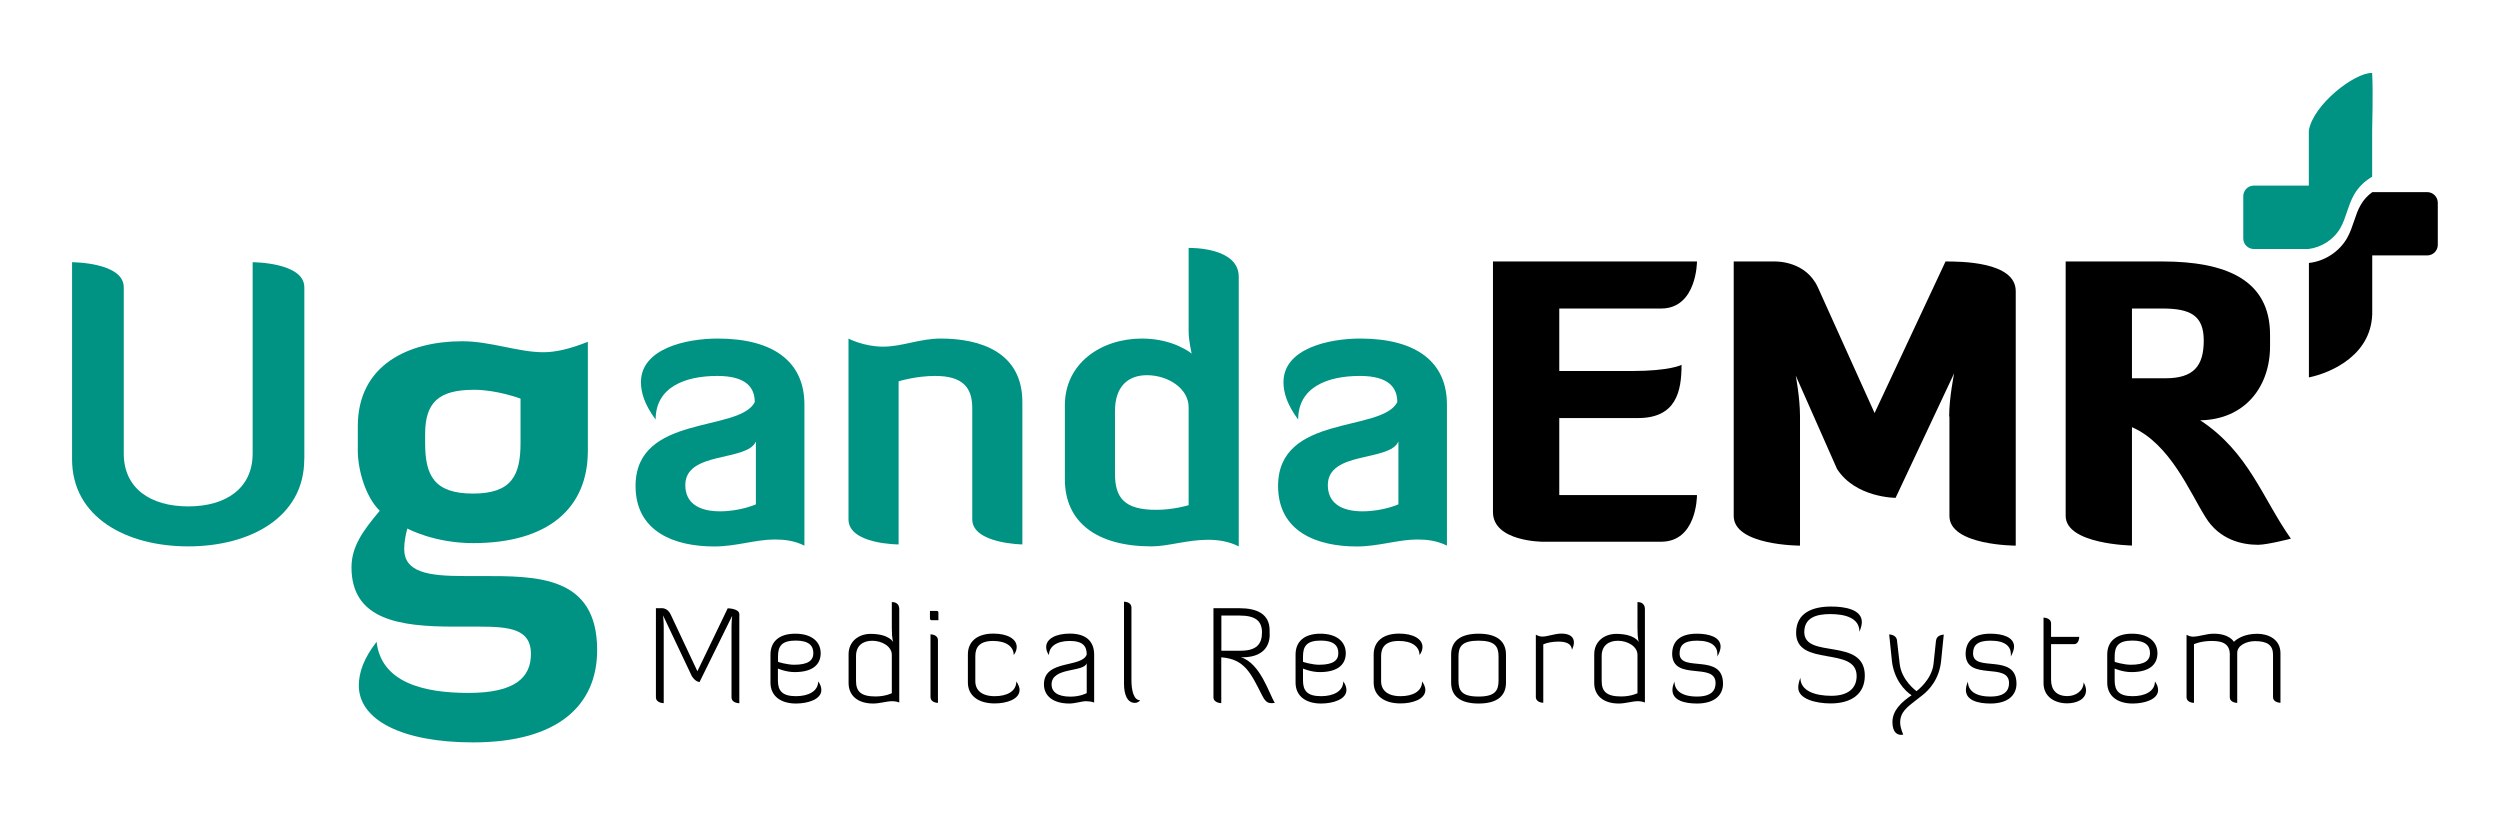
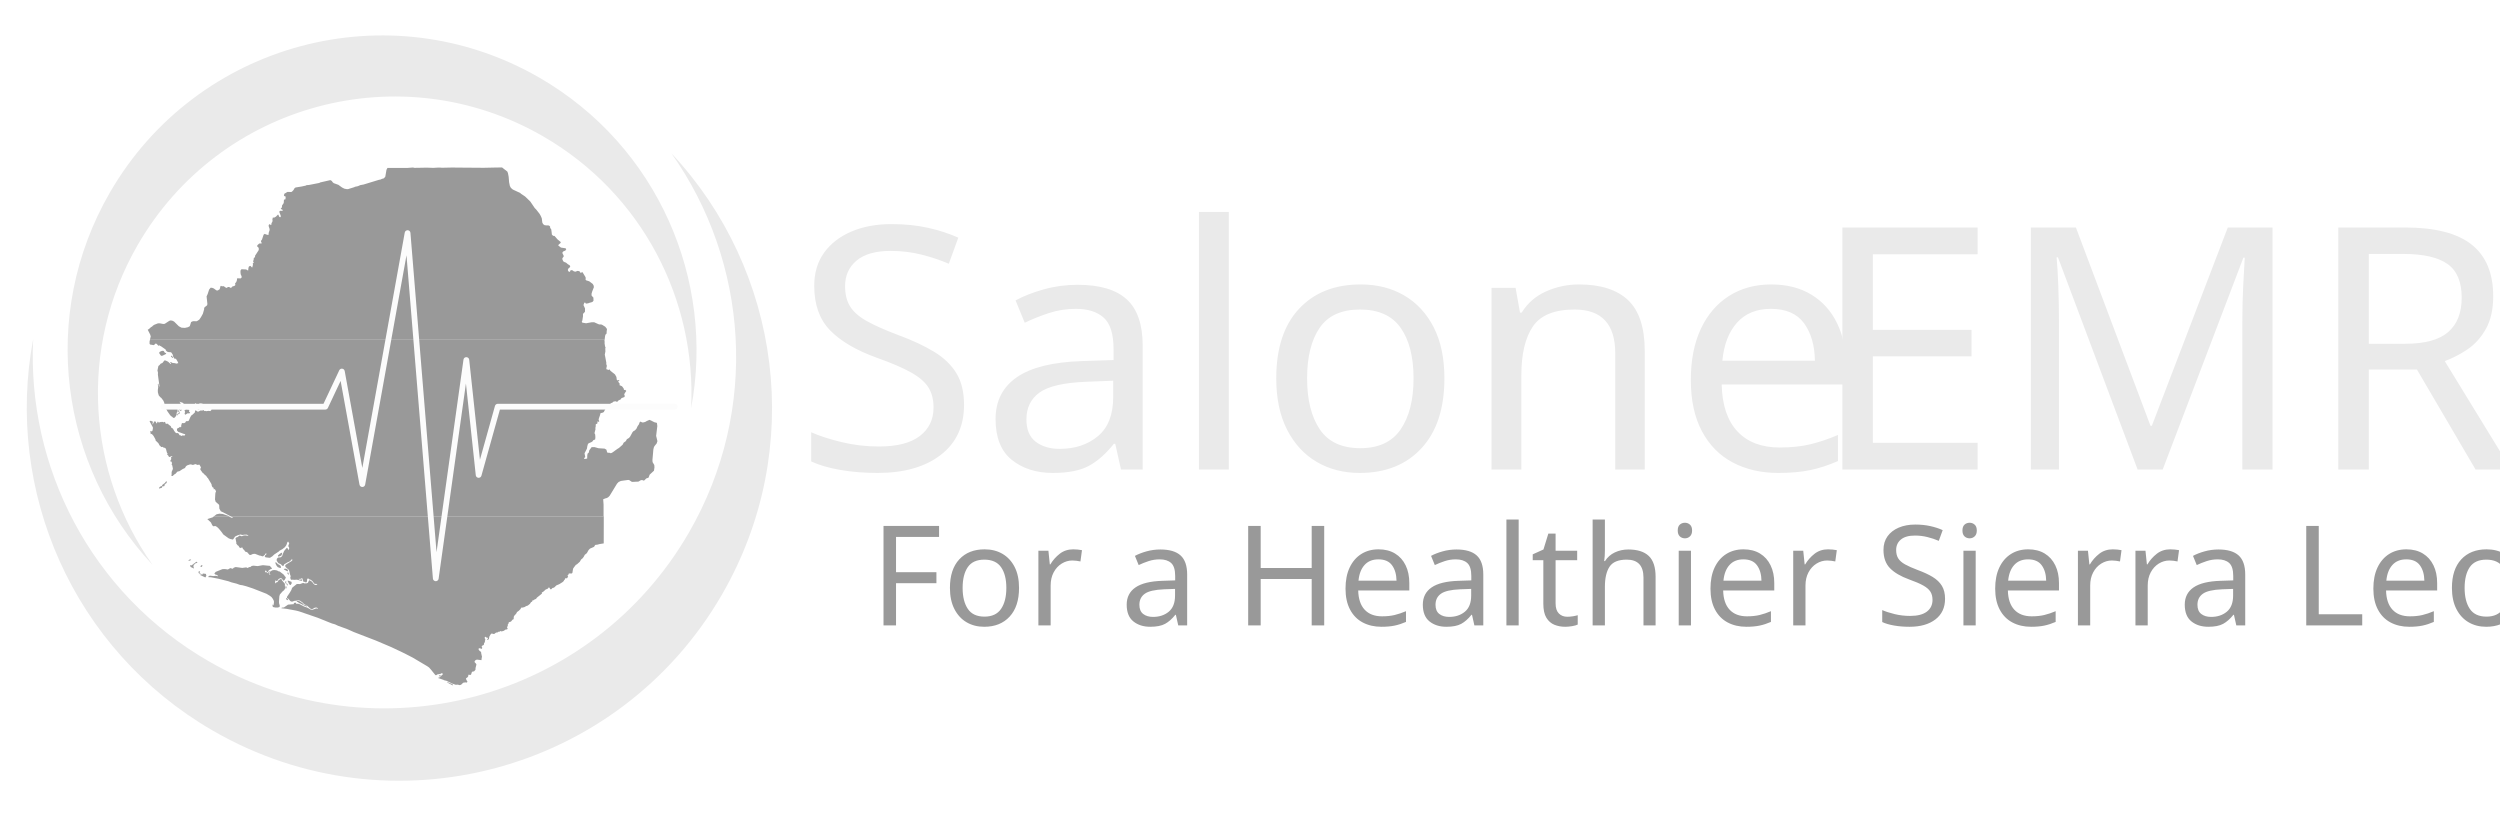
- <svg xmlns="http://www.w3.org/2000/svg" version="1.1" x="0px" y="0px" viewBox="0 0 268.86 88.09" style="enable-background:new 0 0 268.86 88.09;" xml:space="preserve">
+ <svg xmlns="http://www.w3.org/2000/svg" version="1.1" x="0px" y="0px" viewBox="0 0 1551.09 505.07" style="enable-background:new 0 0 1551.09 505.07;" xml:space="preserve">
  <style type="text/css">
- 	
- 		.st0{fill:none;stroke:url(#XMLID_00000055693866572366010600000013150828380789182339_);stroke-width:15;stroke-linecap:round;stroke-linejoin:round;stroke-miterlimit:10;}
- 	.st1{fill:#009384;}
+ 	.st0{fill-rule:evenodd;clip-rule:evenodd;fill:#EAEAEA;}
+ 	.st1{fill:#EAEAEA;}
+ 	.st2{font-family:'Standerd-Bold';}
+ 	.st3{font-size:210.32px;}
+ 	.st4{font-family:'Standerd-Regular';}
+ 	.st5{fill:#999999;}
+ 	.st6{font-family:'Standerd-Light';}
+ 	.st7{font-size:86.422px;}
+ 	.st8{fill:#FCFCFC;}
</style>
  <g id="BACKGROUND">
</g>
  <g id="OBJECTS">
-     <g id="XMLID_00000046335382480623519050000016470436800281233033_">
-       <g id="XMLID_00000155853486475131295070000012528792905437802413_">
-         <linearGradient id="XMLID_00000088833553208497765180000016452166722923492756_" gradientUnits="userSpaceOnUse" x1="224.72" y1="-16552.631" x2="224.72" y2="-16552.631" gradientTransform="matrix(1 0 0 -1 0 -16339.316)">
-           <stop offset="0" style="stop-color:#88F1B2" />
-           <stop offset="1" style="stop-color:#3D54C2" />
-         </linearGradient>
-         <path id="XMLID_00000098914256068609155560000002707403130710727840_" style="fill:none;stroke:url(#XMLID_00000088833553208497765180000016452166722923492756_);stroke-width:15;stroke-linecap:round;stroke-linejoin:round;stroke-miterlimit:10;" d="     M224.72,213.31" />
+     <path class="st0" d="M20.58,210.38C2.9,304.17,44.87,402.97,132.21,453.4c110.58,63.84,251.96,25.95,315.79-84.62   c52.16-90.35,36.41-201.25-31.41-273.63c47.67,67.39,54.85,159.04,10.87,235.22c-60.25,104.36-193.68,140.11-298.03,79.86   C56.13,367.91,16.68,289.48,20.58,210.38L20.58,210.38z" />
+     <path class="st0" d="M428.8,253.21c14.92-79.14-20.5-162.51-94.2-205.06c-93.31-53.87-212.61-21.9-266.48,71.4   C24.1,195.79,37.4,289.37,94.63,350.44c-40.22-56.86-46.29-134.2-9.18-198.48C136.29,63.9,248.88,33.73,336.94,84.57   C398.79,120.29,432.09,186.47,428.8,253.21L428.8,253.21z" />
+     <g>
+       <g>
+         <text transform="matrix(1 0 0 1 492.5496 291.3215)">
+           <tspan x="0" y="0" class="st1 st2 st3">Salone</tspan>
+           <tspan x="630.11" y="0" class="st1 st4 st3">EMR</tspan>
+         </text>
+       </g>
+       <g>
+         <text transform="matrix(1 0 0 1 539.7708 388.0148)" class="st5 st6 st7">For a Healthier Sierra Leone</text>
      </g>
    </g>
-     <g>
-       <path class="st1" d="M32.72,49.39c0,6.26-5.85,9.37-12.48,9.37S7.75,55.65,7.75,49.39V28.2c0,0,5.56,0,5.56,2.7v17.88    c0,3.73,2.86,5.68,6.93,5.68s6.93-1.95,6.93-5.68V28.2c0,0,5.56,0,5.56,2.7V49.39z" />
-       <path class="st1" d="M81.17,43.25c0-1.49-0.83-2.82-4.02-2.82c-3.48,0-6.64,1.2-6.64,4.69c-1.2-1.62-1.58-2.9-1.58-4.02    c0-3.61,4.85-4.69,8.25-4.69c6.1,0,9.33,2.57,9.33,7.09v15.18c-1.08-0.54-2.16-0.66-3.19-0.66c-2.07,0-4.15,0.75-6.51,0.75    c-4.27,0-8.46-1.58-8.46-6.51C68.35,44.5,79.47,46.53,81.17,43.25z M81.29,47.48c-0.95,2.2-7.59,1-7.59,4.69    c0,1.87,1.37,2.82,3.73,2.82c2.2,0,3.86-0.75,3.86-0.75V47.48z" />
-       <path class="st1" d="M104.56,43.87c0-2.2-1.04-3.44-3.98-3.44c-2.12,0-3.94,0.58-3.94,0.58v17.54c0,0-5.39,0-5.39-2.7V36.41    c0,0,1.62,0.87,3.73,0.87c2.03,0,3.94-0.87,6.18-0.87c4.27,0,8.79,1.45,8.79,6.84v15.3c0,0-5.39-0.08-5.39-2.7V43.87z" />
-       <path class="st1" d="M127.83,26.66c0.37,0,5.39-0.04,5.39,3.11v28.99c-1.08-0.54-2.2-0.71-3.32-0.71c-2.2,0-4.31,0.71-6.05,0.71    c-5.93,0-9.33-2.61-9.33-7.22v-7.96c0-4.48,3.86-7.17,8.29-7.17c3.44,0,5.35,1.62,5.35,1.62s-0.33-1.37-0.33-2.41V26.66z     M127.83,43.79c0-2.03-2.24-3.44-4.48-3.44c-1.99,0-3.44,1.16-3.44,3.86v6.72c0,2.61,1,3.9,4.44,3.9c1.87,0,3.48-0.5,3.48-0.5    V43.79z" />
-       <path class="st1" d="M150.27,43.25c0-1.49-0.83-2.82-4.02-2.82c-3.48,0-6.64,1.2-6.64,4.69c-1.2-1.62-1.58-2.9-1.58-4.02    c0-3.61,4.85-4.69,8.25-4.69c6.1,0,9.33,2.57,9.33,7.09v15.18c-1.08-0.54-2.16-0.66-3.19-0.66c-2.07,0-4.15,0.75-6.51,0.75    c-4.27,0-8.46-1.58-8.46-6.51C137.45,44.5,148.57,46.53,150.27,43.25z M150.39,47.48c-0.95,2.2-7.59,1-7.59,4.69    c0,1.87,1.37,2.82,3.73,2.82c2.2,0,3.86-0.75,3.86-0.75V47.48z" />
-       <path d="M167.69,44.95v8.29h14.81c0,0.29-0.08,5.02-3.86,5.02h-12.73c0,0-5.35,0-5.35-3.19V28.12h21.94c0,0,0,5.06-3.86,5.06    h-10.95v6.72h7.8c4.11,0,5.35-0.66,5.35-0.66c0,2.86-0.58,5.72-4.69,5.72H167.69z" />
-       <path d="M209.62,44.79c0-2.03,0.54-4.65,0.54-4.65l-6.3,13.4c0,0-4.31,0-6.3-3.11l-4.44-10.04c0,0,0.46,2.36,0.46,4.4v13.89    c0,0-7.13,0-7.13-3.19V28.12h4.4c0.25,0,3.36-0.04,4.65,2.78l6.1,13.52l7.63-16.3c1.58,0,7.55,0,7.55,3.19v27.37    c0,0-7.13,0-7.13-3.19V44.79z" />
-       <path d="M236.62,45.2c5.23,3.44,6.68,8.38,9.75,12.73c0,0-2.53,0.66-3.53,0.66c-1.74,0-4.15-0.54-5.64-2.95    c-1.7-2.7-3.82-7.92-7.92-9.7v12.73c0,0-7.13-0.12-7.13-3.19V28.12h10.41c6.72,0,11.57,1.91,11.57,7.88v1.24    C244.13,41.59,241.43,45.12,236.62,45.2z M229.28,33.17v7.51h3.61c3.03,0,4.11-1.33,4.11-4.06c0-2.7-1.45-3.44-4.44-3.44H229.28z" />
-     </g>
-     <g>
-       <path d="M78.67,67.45c0-0.59,0.07-1.22,0.07-1.22l-3.51,7.12c0,0-0.43,0-0.83-0.64l-3.09-6.52c0,0,0.07,0.67,0.07,1.26v8.17    c0,0-0.84,0-0.84-0.64v-9.57h0.71c0,0,0.57,0,0.88,0.68L75,72.19l3.26-6.77c0,0,1.25,0.01,1.25,0.64v9.57c0,0-0.84,0-0.84-0.64    V67.45z" />
-       <path d="M88.33,74.21c0,1-1.44,1.45-2.73,1.45c-1.67,0-2.74-0.83-2.74-2.25v-3.01c0-1.41,0.94-2.25,2.67-2.25    c1.73,0,2.73,0.84,2.73,2.1c0,1.15-0.78,2.03-2.8,2.03c-0.94,0-1.8-0.38-1.8-0.38v1.29c0,1.09,0.46,1.68,1.94,1.68    c1.32,0,2.39-0.52,2.39-1.59C88.25,73.63,88.33,73.93,88.33,74.21z M83.67,71.16c-0.06,0.03,1,0.33,1.73,0.33    c1.54,0,2.07-0.48,2.07-1.25c0-0.8-0.48-1.35-1.9-1.35c-1.54,0-1.9,0.64-1.9,1.71V71.16z" />
-       <path d="M95.91,64.75c0.13,0,0.8-0.01,0.8,0.77v10.03c-0.26-0.1-0.52-0.14-0.77-0.14c-0.59,0-1.32,0.25-2.04,0.25    c-1.67,0-2.64-0.87-2.64-2.2v-3.1c0-1.38,1.09-2.19,2.36-2.19c2.03,0,2.45,0.9,2.45,0.9s-0.16-0.28-0.16-1.52V64.75z M95.91,70.42    c0-0.9-1.06-1.51-2.1-1.51c-1,0-1.75,0.51-1.75,1.65v2.67c0,1.12,0.51,1.67,2.1,1.67c1.07,0,1.75-0.35,1.75-0.35V70.42z" />
-       <path d="M100.01,65.7h0.75c0.13,0,0.16,0.12,0.16,0.2v0.8h-0.75c-0.09,0-0.16-0.1-0.16-0.19V65.7z M100.07,68.22    c0.09,0,0.8,0.03,0.8,0.64v6.73c0,0-0.8,0-0.8-0.64V68.22z" />
-       <path d="M109.65,74.19c0,1.01-1.38,1.46-2.68,1.46c-1.74,0-2.88-0.83-2.88-2.25v-3.01c0-1.41,1.01-2.25,2.74-2.25    c1.51,0,2.51,0.57,2.51,1.44c0,0.28-0.1,0.58-0.32,0.87c0-0.91-0.81-1.52-2.22-1.52c-1.48,0-1.91,0.71-1.91,1.62v2.71    c0,0.96,0.68,1.61,2.09,1.61c1.32,0,2.32-0.52,2.32-1.59C109.52,73.61,109.65,73.93,109.65,74.19z" />
-       <path d="M116.87,70.38c0-0.84-0.36-1.45-1.83-1.45c-1.41,0-2.23,0.61-2.23,1.52c-0.22-0.29-0.3-0.61-0.3-0.87    c0-0.86,1.01-1.44,2.54-1.44c1.8,0,2.62,0.87,2.62,2.28v5.13c-0.26-0.1-0.64-0.14-0.88-0.14c-0.45,0-1.17,0.25-1.78,0.25    c-1.81,0-2.74-0.86-2.74-2.06C112.26,70.89,116.38,71.86,116.87,70.38z M115.12,74.92c1.07,0,1.75-0.38,1.75-0.38v-3.22    c-0.29,1.01-3.78,0.39-3.78,2.29C113.09,74.37,113.68,74.92,115.12,74.92z" />
-       <path d="M120.88,64.71c0.06,0,0.8,0.01,0.8,0.64v7.8c0,1.12,0.25,2.16,0.94,2.16c0,0-0.19,0.28-0.57,0.28    c-0.81,0-1.17-0.88-1.17-2.06V64.71z" />
-       <path d="M136.55,68.23c0,1.74-1.3,2.52-3.1,2.45c2.12,0.67,3.04,3.96,3.65,4.91c-0.67,0.09-0.94,0.01-1.35-0.77    c-1.23-2.41-1.87-3.94-4.41-4.13v4.93c0,0-0.84-0.01-0.84-0.64v-9.57h2.81c1.87,0,3.23,0.62,3.23,2.38V68.23z M131.35,66.2v3.78    h2.09c1.68,0,2.28-0.71,2.28-1.97c0-1.28-0.78-1.81-2.39-1.81H131.35z" />
-       <path d="M144.8,74.21c0,1-1.44,1.45-2.73,1.45c-1.67,0-2.74-0.83-2.74-2.25v-3.01c0-1.41,0.94-2.25,2.67-2.25s2.73,0.84,2.73,2.1    c0,1.15-0.78,2.03-2.8,2.03c-0.94,0-1.8-0.38-1.8-0.38v1.29c0,1.09,0.46,1.68,1.94,1.68c1.32,0,2.39-0.52,2.39-1.59    C144.71,73.63,144.8,73.93,144.8,74.21z M140.13,71.16c-0.06,0.03,1,0.33,1.73,0.33c1.54,0,2.07-0.48,2.07-1.25    c0-0.8-0.48-1.35-1.9-1.35c-1.54,0-1.9,0.64-1.9,1.71V71.16z" />
-       <path d="M153.29,74.19c0,1.01-1.38,1.46-2.68,1.46c-1.74,0-2.88-0.83-2.88-2.25v-3.01c0-1.41,1.01-2.25,2.74-2.25    c1.51,0,2.51,0.57,2.51,1.44c0,0.28-0.1,0.58-0.32,0.87c0-0.91-0.81-1.52-2.22-1.52c-1.48,0-1.91,0.71-1.91,1.62v2.71    c0,0.96,0.68,1.61,2.09,1.61c1.32,0,2.32-0.52,2.32-1.59C153.16,73.61,153.29,73.93,153.29,74.19z" />
-       <path d="M161.96,73.41c0,1.42-0.94,2.25-2.94,2.25c-2.01,0-2.96-0.83-2.96-2.25v-3.01c0-1.41,0.94-2.25,2.96-2.25    c2,0,2.94,0.84,2.94,2.25V73.41z M161.16,70.61c0-1.07-0.36-1.71-2.15-1.71c-1.8,0-2.16,0.64-2.16,1.71v2.58    c0,1.09,0.36,1.72,2.16,1.72c1.78,0,2.15-0.64,2.15-1.72V70.61z" />
-       <path d="M167.61,69c-0.62,0-1.29,0.12-1.64,0.3v6.28c0,0-0.8,0-0.8-0.64v-6.68c0.29,0.14,0.46,0.2,0.7,0.2    c0.59,0,1.3-0.32,2.06-0.32c1.19,0,1.64,0.67,1.12,1.75C169.02,69.19,168.35,69,167.61,69z" />
-       <path d="M176.1,64.75c0.13,0,0.8-0.01,0.8,0.77v10.03c-0.26-0.1-0.52-0.14-0.77-0.14c-0.59,0-1.32,0.25-2.04,0.25    c-1.67,0-2.64-0.87-2.64-2.2v-3.1c0-1.38,1.09-2.19,2.36-2.19c2.03,0,2.45,0.9,2.45,0.9s-0.16-0.28-0.16-1.52V64.75z M176.1,70.42    c0-0.9-1.06-1.51-2.1-1.51c-1,0-1.75,0.51-1.75,1.65v2.67c0,1.12,0.51,1.67,2.1,1.67c1.07,0,1.75-0.35,1.75-0.35V70.42z" />
-       <path d="M179.83,70.35c0-1.45,0.91-2.2,2.67-2.2c1.29,0,2.54,0.36,2.54,1.39c0,0.3-0.12,0.65-0.35,1.07    c0.01-0.07,0.01-0.16,0.01-0.23c0-0.87-0.61-1.48-2.2-1.48c-1.42,0-1.87,0.51-1.87,1.38c0,2.1,4.67-0.12,4.67,3.25    c0,1.25-0.94,2.13-2.8,2.13c-1.26,0-2.64-0.3-2.64-1.46c0-0.26,0.07-0.55,0.22-0.9c0,0.91,0.71,1.61,2.42,1.61    c1.58,0,2-0.68,2-1.45C184.5,71.15,179.9,73.31,179.83,70.35z" />
-       <path d="M196.93,65.23c1.52,0,3.3,0.33,3.3,1.67c0,0.28-0.09,0.64-0.26,1.04c0-1.51-1.57-1.9-3.15-1.9    c-1.54,0-2.78,0.42-2.78,1.94c0,2.94,6.51,0.51,6.51,4.68c0,2.03-1.52,2.99-3.68,2.99c-1.52,0-3.48-0.45-3.48-1.7    c0-0.29,0.07-0.65,0.23-1.06c0,1.46,1.67,1.94,3.33,1.94c1.83,0,2.72-0.83,2.72-2.13c0-3.26-6.51-0.91-6.51-4.65    C193.17,65.88,194.96,65.23,196.93,65.23z" />
-       <path d="M207.94,71.39l0.26-2.45c0.06-0.59,0.55-0.65,0.84-0.7l-0.28,2.8c-0.19,1.97-1.26,3.15-2.07,3.77l-0.57,0.44    c-1.04,0.81-1.77,1.33-1.77,2.46c0,0.36,0.12,0.78,0.33,1.29c-0.06,0.01-0.15,0.03-0.22,0.03c-0.39,0-0.94-0.23-0.94-1.38    c0-1.26,1-2.17,2.06-2.88c-0.7-0.44-1.91-1.7-2.12-3.73l-0.29-2.81c0,0,0.77,0,0.84,0.64l0.29,2.52c0.2,1.8,1.81,2.94,1.81,2.94    S207.76,73.12,207.94,71.39z" />
-       <path d="M211.39,70.35c0-1.45,0.91-2.2,2.67-2.2c1.29,0,2.54,0.36,2.54,1.39c0,0.3-0.12,0.65-0.35,1.07    c0.01-0.07,0.01-0.16,0.01-0.23c0-0.87-0.61-1.48-2.2-1.48c-1.42,0-1.87,0.51-1.87,1.38c0,2.1,4.67-0.12,4.67,3.25    c0,1.25-0.94,2.13-2.8,2.13c-1.26,0-2.64-0.3-2.64-1.46c0-0.26,0.07-0.55,0.22-0.9c0,0.91,0.71,1.61,2.42,1.61    c1.58,0,2-0.68,2-1.45C216.06,71.15,211.46,73.31,211.39,70.35z" />
-       <path d="M219.78,66.42c0,0,0.8,0.01,0.8,0.64v1.43h3.03c0,0-0.01,0.78-0.54,0.78h-2.49v3.84c0,1.09,0.59,1.75,1.75,1.75    c0.94,0,1.75-0.59,1.75-1.48c0.19,0.35,0.26,0.61,0.26,0.87c0,0.94-0.99,1.39-2.03,1.39c-1.39,0-2.54-0.75-2.54-2.17V66.42z" />
-       <path d="M232.09,74.21c0,1-1.44,1.45-2.73,1.45c-1.67,0-2.74-0.83-2.74-2.25v-3.01c0-1.41,0.94-2.25,2.67-2.25    c1.73,0,2.73,0.84,2.73,2.1c0,1.15-0.78,2.03-2.8,2.03c-0.94,0-1.8-0.38-1.8-0.38v1.29c0,1.09,0.46,1.68,1.94,1.68    c1.32,0,2.39-0.52,2.39-1.59C232,73.63,232.09,73.93,232.09,74.21z M227.42,71.16c-0.06,0.03,1,0.33,1.73,0.33    c1.54,0,2.07-0.48,2.07-1.25c0-0.8-0.48-1.35-1.9-1.35c-1.54,0-1.9,0.64-1.9,1.71V71.16z" />
-       <path d="M239.81,70.45c0-1.1-0.62-1.52-1.93-1.52c-1.22,0-1.93,0.35-1.93,0.35v6.31c0,0-0.8,0-0.8-0.62v-6.7    c0,0,0.36,0.2,0.65,0.2c0.75,0,1.44-0.32,2.28-0.32c1.7,0,2.16,0.87,2.16,0.87c0.41-0.38,1.2-0.86,2.52-0.86    c1.17,0,2.49,0.58,2.49,2.09v5.33c0,0-0.8-0.01-0.8-0.62v-4.55c0-1.03-0.61-1.46-1.94-1.46c-0.91,0-1.91,0.46-1.91,1.26v5.38    c0,0-0.8,0-0.8-0.62V70.45z" />
-     </g>
-     <g>
-       <g>
-         <path class="st1" d="M251.7,24.51c0.3-0.52,0.49-1.1,0.7-1.71c0.21-0.63,0.43-1.28,0.78-1.89c0.46-0.79,1.14-1.45,1.93-1.9v-4.96     c0-0.63,0.12-3.99,0-6.2l0,0c-1.85-0.08-6.36,3.4-6.81,6.2v5.91h-5.91c-0.63,0-1.14,0.51-1.14,1.14v4.54     c0,0.63,0.51,1.14,1.14,1.14h5.87C249.67,26.61,251,25.75,251.7,24.51z" />
-         <path d="M261.03,20.66h-5.9c-0.5,0.36-0.93,0.82-1.24,1.36c-0.31,0.53-0.51,1.12-0.72,1.74c-0.21,0.62-0.42,1.26-0.76,1.85     c-0.84,1.47-2.42,2.49-4.1,2.67v5.11c0,0.63,0,0.63,0,2.21v4.99c2.37-0.49,6.93-2.44,6.81-7.21v-5.91h5.91     c0.63,0,1.14-0.51,1.14-1.14v-4.54C262.16,21.16,261.65,20.66,261.03,20.66z" />
-       </g>
-     </g>
-     <g>
-       <path class="st1" d="M40.84,54.93c-1.51-1.46-2.36-4.37-2.36-6.45v-2.64c0-6.67,5.55-9.14,11.22-9.14c3.08,0,6,1.18,8.75,1.18    c1.29,0,2.8-0.34,4.77-1.12v11.72c0,6.22-4.32,9.93-12.34,9.93c-4.21,0-7.07-1.57-7.07-1.57c-0.17,0.56-0.34,1.46-0.34,2.19    c0,2.52,2.58,2.92,6.45,2.92h1.85c5.94,0,12.45-0.06,12.45,7.96c0,5.94-4.21,9.93-13.35,9.93c-7.63,0-12.28-2.41-12.28-6.11    c0-1.46,0.56-2.97,1.91-4.71c0.5,4.43,5.16,5.5,9.87,5.5c4.99,0,6.73-1.63,6.73-4.21c0-2.63-2.24-2.92-5.5-2.92h-2.75    c-5.89,0-11.05-0.73-11.05-6.39C37.81,58.75,39.05,57.06,40.84,54.93z M50.88,53.08c4.15,0,5.1-1.96,5.1-5.44v-4.77    c0,0-2.52-0.95-4.99-0.95c-3.81,0-5.27,1.35-5.27,4.77v0.95C45.72,51.12,46.67,53.08,50.88,53.08z" />
-     </g>
+     <path id="rect8_00000124861639028341939430000001428717574980852141_" class="st5" d="M132.79,320.31l-0.31,0.24l-0.51,0.41   l-3.35,1.09l2.26,2.12l0.79,1.68l0.65,0.68l1.3-0.17l0.99,0.55l0.55,0.51l0.58,0.55l1.61,1.95l1.23,1.71l3.28,2.36l1.27,0.51   l1.16,0.17l0.17,0.21l0.55-0.75l0.82-1.23l1.47-0.72l1.85-0.58l1.2,0.31l1.23-0.17l1.54-0.03l1.13,0.55l-0.68,0.14l-1.47-0.24   l-1.23,0.17l-0.72,0.34l-0.51-0.03l-0.96-0.41l-1.37,1.06l-0.21-0.07l-0.41,0.21l-0.58,0.51l0.55,2.91l-0.1,0.38l0.55,0.68   l0.34,0.44l0.55,0.31l0.51,0.99l0.96,0.41l0.27-0.1l0.24-0.44l0.24,0.03l0.62,1.13l0.65,0.55l0.62,0.99l1.27,0.41l1.33,1.54   l0.38,0.14l0.55-0.03l1.13-0.51l0.14-0.07l1.3-0.1l2.7,1.06l0.79,0.14l0.99,0.34l0.51,0.03l1.23-1.09l0.27-0.51l0.48-0.51   l0.03,0.99l-0.75,0.58l-0.24,0.51l0.51,0.65l2.57,0.31l0.51-0.17l0.41-0.38l0.48-0.17l1.4-1.33l2.87-1.88l0.24-0.24l0.21-0.24   l1.81-0.99l1.54-1.23l0.89-1.23l0.72-2.02l0.48-0.17l0.21,0.51l0.38,0.34l0.03,0.03l-0.68,1.95l0.34,0.34l0.27,0.68l-0.03,0.62   l-0.34,0.79l-0.75-1.27l-0.27-0.17l-0.41,0.38l-1.33,1.61l-0.89,2.02l-0.21,0.82l-0.48,0.68l-0.62,0.41l-1.61,0.14l-0.68,0.75   l-0.17,0.82l0.03,0.07l0.21,0.58l0.82,1.2l1.64,0.75l0.68,0.79l0.68,0.31l0.51-0.62l0.14-0.51l1.54-0.79l0.1-0.17l1.81-0.79   l0.17-0.34l0.24-0.17h0.24l0.44-0.48l0.14-0.51l0.17-0.07l0.21,0.75l-0.27,0.48l-3.73,2.33l-0.34,0.31l-0.1,0.55l0.21,0.58   l0.48,0.48l1.51,1.27l0.34,0.79l0.38,1.81l0.14,0.48l0.34,0.89l-0.24,0.92l0.21,0.92l0.38,0.38l0.41,0.07l0.51-0.14l0.79,0.14   l1.81-0.1l2.87,0.75l0.51-0.44l-0.14-0.51l-1.47,0.21l-0.51-0.24l-0.14-0.07l-0.03-0.24l0.82,0.07l0.79-0.21l0.14-0.24l0.48,0.14   l0.27,0.31l0.34,1.57l0.48,0.27h0.65l0.34,0.34h0.31l0.34-0.27l0.24-0.55v-0.92l0.17-0.48l0.27-0.21l0.55,0.07l0.34,0.44l0.68,0.14   l0.89,0.58l0.55,0.51l0.96,1.33l0.27,0.21l1.47,0.1l0.24,0.21l-0.44,0.31l-0.79,0.1l-0.55-0.21l-0.68-0.62l-0.62-0.86l-0.68-0.62   l-1.06-0.58l-0.34,0.07l-0.72,1.47l-0.68,0.31l-1.4,0.07l-0.86-0.31l-1.98,0.72l-0.65-0.03l-1.27-0.03l-2.77,2.22l-0.31,0.51   l-0.31,0.96l-1.06,1.81l-1.57,2.29l-0.17,0.68l0.31,0.38l0.62,0.34l0.07,0.03l1.13,1.37l0.62,0.31l0.65,0.03l1.2-0.44l1.44-0.17   l1.44-0.17l0.65,0.24l1.57,1.09l0.99,1.06l1.64,0.79l0.14,0.07l1.37,1.23l1.3,1.06h0.51l1.2-0.72l0.55-0.27l0.82-0.1l0.62,0.21   l0.38,0.38l-0.03,0.27l-0.92-0.31l-2.67,0.96l-0.51-0.07l-2.29-1.3l-2.12-0.75l-2.98-1.54l-0.17-0.1l-0.48-0.03l-0.58-0.07   l-0.89,0.1l0.27-0.51l-0.27-0.21l-0.68,0.03l-0.58,0.17v0.68l-3.63,0.31l-0.41,0.31l-2.12,1.44l-0.96,0.07l-0.68,0.24l0.27,0.21   l3.04,0.34l1.44,0.27l4.34,0.79l1.88,0.48l6.53,2.22l1.06,0.38l4,1.37l7.29,2.94l1.68,0.65l1.81,0.51l1.95,0.92l5.34,1.92   l1.57,0.68l2.74,1.23l9.54,3.69l3.83,1.47l0.92,0.38l7.49,3.18l1.74,0.75l6.81,3.22l3.39,1.71l2.98,1.54l8.41,4.99l0.07,0.03   l1.57,1.06l1.09,1.23l1.61,1.98l1.23,1.51l0.44,0.1l0.86-0.55l1.85-0.31l0.89-0.48l0.72,0.58l-2.09,1.98l-0.48,0.34l-0.55-0.07   v0.21l3.97,1.37l-0.72-0.07l1.98,0.44l1.88,0.89l1.85,0.89l1.98,0.68l1.37-0.07l1.06,0.31l0.92-0.24l1.33-1.27l1.33-0.21l0.82,0.14   l0.51-0.48l-0.75-1.33l-0.21-0.79l1.03-0.75l0.38-0.58l0.1-0.96h0.1l1.27,0.14l0.34-0.38l0.48-1.47l0.51-0.27l0.79-0.07l0.92-1.06   l0.03-1.03l0.55-2.19l-0.21-0.48l-0.89-0.96l-0.03-0.51l0.31-0.51l0.38-0.27l0.14-0.1l0.17-0.07l0.51-0.14l2.74,0.34l0.17-1.54   l0.17-0.48l-0.55-2.53l0.03-0.44l-1.09-0.89l-0.65-1.06l0.48-0.44h0.55l0.79,0.34l0.38-0.07l0.21-0.58l-0.38-0.75l0.27-0.48   l1.09-0.55l0.17-1.09l0.55-0.75l-0.1-0.62l0.34-0.75l-0.24-0.72l-0.31-0.41l0.51-0.72l0.44,0.14l0.31,0.41l0.65,0.03l0.31,0.38   l-0.65,0.79l0.31,0.21l0.38-0.07l0.51-0.58l0.21-1.33l0.68-1.23l0.55-0.65l0.48-0.1l0.65,0.24l0.75,0.03l0.58-0.48l0.55-0.41   l0.92-0.03l0.34-0.41l0.89-0.07l0.41-0.41l0.89,0.24l1.3-0.38l1.13-0.79l0.86-0.07l0.31-0.27l0.1-0.24l-0.41-0.89l0.51-0.79   l-0.03-0.82l0.55-0.72l-0.07-0.31l0.24-0.41l1.3-0.44l0.92-1.16l0.72-0.31l0.07-1.47l0.31-0.65l1.2-1.3l0.51-1.03l0.27-0.17   l0.79-0.55l1.03-1.03l0.62-1.03l0.55,0.07l1.3-0.31l1.06-0.62l0.99-0.34l0.1-0.03l1.3-1.06l0.68-1.06l0.68-0.31l0.17-0.72   l0.79-0.17l0.24-0.27l1.27-0.58l0.48-0.72l2.74-2.19l0.44-0.41l-0.17-0.51l0.14-0.1l1.03-0.65l1.2-1.13l1.47-0.65l0.41-0.62   l0.31-0.07l0.21,0.14l0.58,0.99l0.58-0.03l0.75-0.79l0.62-0.1l0.62-0.34l1.13-1.13l1.61-0.68l0.03-0.03l0.31-0.14l1.81-1.13   l0.79-0.68l0.34-0.68l0.48-0.44l0.1-0.65l1.2-0.03l0.65-1.06l-0.41-0.55l0.55-0.55l0.24-0.58l0.07-0.21l1.88-0.03l0.34-0.41   l0.07-0.51l0.34-2.05l0.58-0.86l1.2-1.57l0.51-0.17l1.88-1.68l0.79-1.37l0.96-0.79l0.65-0.86l0.55-1.03l0.1-0.21l1.33-1.09   l1.03-1.85l0.92-0.96l2.29-0.99l0.51-0.48l0.27-0.62l0.38-0.24l1.13-0.1l1.33-0.38l2.6-0.41l0.03-13.17v-3.66H143.09l1.54,0.82   l-0.72,0.17l-0.65-0.24l-1.33-0.75L132.79,320.31L132.79,320.31z M175,342.85l-1.2,0.58l-1.23,1.09l-0.14,0.44l0.24,0.38l0.68-0.14   l1.2-0.51l0.27-0.51l0.27-1.13L175,342.85L175,342.85z M118.22,347.1l-0.65,0.1l-0.58,0.38l0.1,0.44l1.47-0.55v-0.17L118.22,347.1   L118.22,347.1z M121.75,348.53l-0.96,0.86l-0.44,0.14l-0.48,0.65l-0.27,0.03l-0.72,0.55l-0.27,0.03l-0.51-0.27l-0.1,0.24l0.1,0.65   l0.21,0.38l1.2,0.55l0.86,0.41l-0.38-1.33l0.14-0.68l0.89-1.09l1.47-0.55l-0.24-0.38l-0.44-0.17L121.75,348.53L121.75,348.53z    M171.24,348.84l-0.38,0.07l0.1,0.82l0.72,1.37l0.68,0.79l1.54,0.55l0.41-0.21l-0.14-1.09l-1.2-0.92l-0.38-0.03L171.24,348.84   L171.24,348.84z M125.17,350.58l-0.72,0.58l-0.07,0.34l0.1,0.14l0.51,0.17l0.65-0.72l-0.21-0.41l-0.24-0.1L125.17,350.58   L125.17,350.58z M163.14,350.65l-3.35,0.58l-2.46-0.27l-1.16,0.17l-0.92,0.72l-0.38-0.07l-1.47,0.65l-0.24-0.31l-0.62-0.07   l-2.22,0.31l-4.1-0.55l-1.23,0.44l-0.51,0.58h-0.65l-0.48-0.34l-0.62,0.07l-1.37,0.79l-0.34-0.07l-1.4-0.21l-1.57,0.03l-4.24,1.71   l-0.82,1.06l0.14,0.14l0.58,0.51l1.09,0.24l0.48,0.82l-1.23-0.34l-1.71,0.17l-2.22-0.27l-1.06,0.79l0.38,0.17l1.47,0.07l4.38,0.86   l0.34,0.07l6.12,1.54l1.78,0.65l3.35,0.86l1.47,0.55l0.65,0.21l1.47,0.21l2.33,0.62l4.21,1.4l3.93,1.54l4.38,1.71l2.12,1.27   l1.06,0.82l0.82,1.13l0.62,1.27l0.03,0.96l-0.14,0.92l-0.07,0.38l-0.24,0.51l-0.58-0.75l0.24,1.27l0.14,0.44l1.57,0.34l1.51-0.03   l1.06-0.31l0.1-0.99l-0.1-0.31l-0.24-0.68l-0.14-1.13l0.14-2.15l0.1-1.4l0.34-1.13l1.61-1.85l1.06-0.86l0.51-0.92l0.21-0.79   l-0.34-0.82l0.1-0.65l-0.17-0.89l-1.61-1.85l-0.03-0.07l-0.21-0.68l-0.82-0.21l-0.58,0.51l-0.38-0.03l-0.68,1.23l-0.21,0.21   l-0.82,0.27l-0.27,0.55l-0.24-0.17l-0.14-0.58l0.21-1.06h0.34l0.31,0.31l0.55-0.03l0.44-0.79l0.58-0.58l1.06-0.34l0.65,0.17   l0.92,1.27l0.31,0.1l0.51-0.38l0.82-1.44l-0.17-0.48l-0.75-0.75l0.07-0.17l-0.65-0.68l-1.2-0.92l-1.16-0.89l-0.41,0.03l-1.27-0.68   l-1.4-0.24l-1.27,0.1l-1.4,0.72l-0.65,1.44l0.24,0.31l0.44,0.07l0.1,0.17l-0.62,0.03l-0.34-0.17l-0.14-0.48l0.51-1.2l-0.17-0.38   l-0.24-0.03l-0.14,0.14l-0.14,0.75l-0.48,0.44l-0.27,0.03l-0.65-0.79l-0.17,0.24L164.5,355l-0.03-0.55l0.14-0.41l0.48-0.03   l0.51,0.82l0.48,0.31l0.14-0.03l0.07-0.72l0.72-0.68l0.86-0.55l0.86-0.31l-0.1-0.38l-1.23-1.4l-1.16-0.1l-3.04-0.31L163.14,350.65   L163.14,350.65z M177.4,352.81l-0.99,0.1l-0.34,0.17l0.1,0.24l2.29,1.23l0.24-0.75h-0.03l-0.41-0.62L177.4,352.81L177.4,352.81z    M123.49,354.45l-0.27,0.17l-0.03,0.89l0.55-0.07l0.24-0.27l0.17-0.41l-0.17-0.24L123.49,354.45L123.49,354.45z M178.66,355.07   l-0.41,0.51l0.55,0.92l0.21,0.07l0.17-0.34l-0.24-0.82L178.66,355.07z M124.35,355.51l-1.13,0.58l0.27,0.1l0.72-0.07l0.17-0.21   L124.35,355.51L124.35,355.51z M125.85,355.82l-0.14,0.48l-0.55,0.34l-0.27-0.62l-0.72,0.72l3.25,1.54l0.62-1.09l-0.31-1.13   L125.85,355.82L125.85,355.82z M178.53,360.16l-0.03,0.44l0.99,1.92l0.48,0.41l0.41-0.03l0.62-1.03l-0.14-0.89L178.53,360.16   L178.53,360.16z M177.4,360.5l-0.31,0.34l-0.1,0.72l0.17,0.38l0.31-0.03l0.14-1.16L177.4,360.5L177.4,360.5z M177.71,361.87   l-0.07,0.24l0.27,0.58l0.38,0.48l0.27,0.07l0.03-0.27l-0.51-1.03L177.71,361.87L177.71,361.87z M177.23,363.34l0.07,2.09l0.27-0.31   l0.24-0.92l-0.55-0.86H177.23L177.23,363.34z M177.71,370.97l-0.24,0.38l0.14,0.44l0.38,0.44l0.75,0.14l0.07-0.21l-0.17-0.31   l-0.21-0.1l-0.24-0.41L177.71,370.97L177.71,370.97z M184.38,372.89l-0.38,0.34l0.48,0.24l0.62,0.03l0.14,0.58l0.48,0.14l0.51,0.14   l2.09,1.13l1.71,0.75h0.24l0.24-0.03l-0.44-0.55l-1.71-0.48l-0.68-0.92l-2.12-1.37L184.38,372.89L184.38,372.89z M273.48,418.86   l-0.51,0.03l-0.62,0.34l-0.07,0.27l0.51,0.17l0.34-0.24L273.48,418.86L273.48,418.86z M277.21,423.2l0.1,0.17l3.42,1.81l0.44-0.07   l-0.51-0.65l-2.36-0.99L277.21,423.2L277.21,423.2z" />
+     <path id="rect6_00000018207072396016184380000001241647654553855116_" class="st5" d="M93.05,210.85l-0.24,0.92l-0.03,1.44   l0.34,0.55L94,213.9l1.37,0.24l0.41-0.24l0.62-0.72l0.72,0.1l0.79,0.82l0.27,0.48l0.17-0.03l0.34-0.44l0.41,0.38l0.72,0.31   l0.62,0.41l2.19,1.54l0.21,0.24l0.1,0.44l0.72,0.75l1.27,0.34l0.44-0.07l0.82,0.17l0.34,0.41l0.89,1.44l-0.24,0.14l0.1,0.34   l0.99,1.61l0.92,0.03l0.89,1.54l0.07,0.07l0.1,0.24l0.38,0.86l-1.33,0.31l-0.62-0.27l-1.64-0.14l-0.99-0.55h-0.38l-0.07,0.24   l0.58,0.62l-0.17,0.34l-0.44-0.24l-1.27-1.2l-1.51-0.72l-0.79-0.07l-1.2,1.54l-0.86,0.38l-0.27,0.1l-0.72,0.89l-0.68,0.55   l-0.58,2.77l0.34,1.4l-0.07,1.16l0.92,6.84l0.03,0.31l-0.14,0.38l-0.24-0.44l-0.17-1.09l-0.27-0.48l-0.17,0.62l0.24,1.68   l-0.24,1.78l0.03,1.4l0.55,1.92l1.06,1.2l0.48,0.31l0.38,0.51l0.89,1.16l0.48,1.03l0.79,3.18l0.48,0.96l0.86,1.57l1.64,2.33   l0.65,0.68l0.48,0.21l0.14,0.14l0.48,0.48l0.31,0.17h0.51l0.65-0.58l0.62-0.96l0.14-0.72l0.03-0.86l0.38-0.34l0.27-0.75l-0.1-0.51   l0.07-0.79l1.09-1.57l0.75-1.85l-0.03-0.34l-0.75-0.75l1.16,0.27l0.31,0.24l0.65,0.14l0.65,0.38l-0.34,0.27l0.07,0.41l0.82,1.27   l0.41,0.17l1.4-0.07l0.38,0.27l0.38,0.62l0.44-0.07l0.38-0.27l1.3-1.44l1.09-0.27l1.13-1.03l0.27,0.03l-0.24,0.72l0.24,0.24   l0.89,0.03l0.03-0.03l1.23-0.79l0.82-0.03l0.99,0.24l1.33,0.72l0.55,0.1l0.55,0.38l1.09-0.14l0.44,0.34l-0.96,0.27l-0.24,0.31   l0.48,0.44l0.55,0.07l0.62,0.65l0.62-0.07l0.62,0.55l-0.86,0.89l-1.23-0.14l-1.33,0.21l-0.68-0.21l-0.48,0.14l-0.55-0.68   l-0.41,0.31l-1.51,0.03l-1.23,0.68l-0.55-0.03l-1.2-0.86l-0.31,0.55l-0.14,0.86l-1.51,1.44l-0.1,0.03l-0.41,0.24l-0.72,1.06   l-0.99,2.26l-0.41,0.34h-1.09l-0.27,0.14l-0.48,0.82l-0.65,0.27h-0.72l-0.51-0.03l-0.24,0.24l-0.38,1.4l0.07,0.51l-0.31,0.58   l-0.34-0.41l-0.31,0.1l-0.48,0.48l-0.82,0.31l-0.41,0.44l0.03,0.99l0.72,0.79l3.63,1.33l0.82,0.14l-0.44,0.65l-0.38,0.55   l-0.27-0.48l-0.96,0.14l-0.38,0.31l-0.44-0.38l-1.13-0.31l0.27-0.34l-0.14-0.24l-0.86-0.62l-0.65,0.1l-0.62-0.24l-0.82-1.03   l-0.82-1.44l-0.48-0.44l-0.48-0.1l-0.48-1.13l-0.86-0.62l-0.68-0.55l-0.1-0.31l-1.27,0.03l-0.51-0.48l0.14-0.41l-0.48-0.24h-0.07   l-0.27-0.07l-0.31,0.38l-0.41-0.31l-0.79-0.07l-0.44,0.21l-0.38-0.17l-0.96,0.48l-0.38-0.55l-0.24-0.07l-0.31,0.17l-0.07,0.65   l-0.27,0.21l-0.24-0.03l-0.41-1.03l-0.79-0.21l-0.27,0.48l-0.86,1.57l-0.03-1.09l0.14-0.31l0.31-0.21l-0.27-0.24l-0.58-0.14   l-0.44-0.34h-0.82l-0.17,0.34l2.02,3.69l0.03,0.55l-0.24,1.4l-0.24,0.41l-0.27,0.07l-0.34,0.07l-0.38-0.27l-0.17,0.27l0.27,1.64   l0.14,0.1l0.48-0.21l1.06,1.2l0.1,0.14l1.16,2.09l0.1,0.72l1.74,1.68l0.62,1.2l0.34,0.41l0.41,0.14v0.07l0.03,0.34l0.51,0.21   l0.72-0.14l0.55,0.48l0.65,0.1l0.62,0.34l0.27,0.55l0.51,1.98l0.17,0.34l0.34,0.31l-0.41,0.51l0.75,0.79l0.38,0.72l0.51,0.24   l0.99-0.55l0.51-0.03l0.27,0.24l-0.72,0.27l-0.03,0.07l-0.21,0.41l0.21,0.75l-0.68,1.3l0.24,0.27l0.58,0.1l0.14,0.34l0.14,0.92   l-0.27,0.38l0.44,0.68l0.41,2.05l-0.31,1.06l-0.27,0.24l-0.24,1.09l0.03,1.13l-0.17,0.72l0.1,0.27h0.24l0.44,0.03l1.06-0.99   l0.72-0.38l1.16-1.33l1.33-0.31l1.92-1.27l1.47-0.68l0.58-1.03l0.72-0.58l1.3-0.44l0.48-0.17h0.48l0.38,0.03l0.79,0.27l0.68-0.1   l0.92-0.38l0.48,0.07l0.86,0.41l1.3-0.17l0.96,1.68l-0.41,0.99l0.07,0.48l1.47,2.05l0.65,0.38l0.34,0.51l1.13,0.92l0.75,1.13   l0.27,0.17l2.05,3.42l0.27,0.58l0.03,0.14l0.03,0.44l0.44,1.06l0.75,0.41l0.07,0.96l0.72-0.14l0.62,1.16l0.1,0.31l-0.27,0.48   l-0.17,0.82l-0.21,3.63l0.41,1.47l2.05,1.78l0.14,0.38l0.1,2.09l0.89,1.61l2.67,1.3l3.39,1.81h231.44v-0.82v-6.36l-0.24-3.35   l1.33-0.55l0.86-0.21l0.89-0.48l0.92-0.92l4.58-7.53l0.99-1.03l1.4-0.65l1.44-0.21l3.04-0.41l0.68,0.07l1.57,1.06l0.48,0.07   l2.09-0.1l1.61-0.07l1.3-0.79l0.62-0.17l0.75,0.07l0.41,0.27l0.62-0.17l1.13-1.16l1.44-0.51l0.68-1.85l2.67-2.46l0.31-2.05   l-0.1-1.47l-1.09-1.85v-0.41l-0.07-0.79l0.58-6.64l0.34-1.37l0.34-0.65l1.23-1.51l0.1-0.07l0.51-1.51l-0.75-3.11h-0.07l0.75-6.26   l-0.24-1.98l-1.61-0.41l-2.05-1.06l-1.03-0.41l-0.41,0.21l-1.2,0.51l-0.68,0.44l-1.09,0.38l-0.92,0.1l-1.37-0.58l-0.38,0.51   l-0.44,1.23l-0.79,1.09l-0.75,1.61l-0.92,1.03l-0.86,0.44l-0.62,0.65l-1.51,2.77l-0.72,0.86l-1.13,0.65l-0.14,0.07l-0.68,1.23   l-1.33,0.96l-0.65,1.27l-2.29,2.02l-0.92,0.55l-3.39,2.43l-0.79,0.27l-0.68-0.24l-1.27-0.07l-0.31-0.38l-0.41-1.51l-1.13-0.65   l-3.76-0.24l-2.46-0.68h-0.65h-1.16l-1.44,1.92l-0.38,1.54l-0.65,0.48l-0.24,1.03l-0.07,2.12l-1.4,0.27l-0.51-0.03l0.21-0.75   l0.51-0.44l-0.44-2.33l1.09-2.09l0.41-0.86l0.24-1.54l0.38-1.27l0.44-0.44l1.74-0.75l0.62-0.41l0.51-0.75l0.82-0.31l0.38-0.27   v-0.21l0.1-1.09l-0.14-1.68l-0.41-0.82l0.44-1.78l0.14-0.41l-0.03-1.13l0.03-0.17l0.14-0.41l0.07-1.57l0.24-0.21l0.51-0.14   l0.31-0.38l-0.03-0.41v-0.58l0.17-0.1l0.79,0.31l0.14-0.41l-0.38-0.99l0.21-0.86l0.72-2.05l0.21-1.03l0.48-0.17l1.06-0.27   l0.58-0.38l0.79-1.57l0.48-0.48l0.75-0.24l0.21-0.38l-0.14-1.71l0.31-0.44l0.38-0.14l0.99,0.14l0.72-0.65l0.68-0.27l0.14-0.07   l0.79-0.68l1.37-0.14l0.51,0.34l0.34-0.03l0.75-0.82l1.4-0.68l0.41-0.72l1.74-0.68l0.27-0.27l0.07-0.62l-0.34-0.62l0.27-0.79   l1.03-1.54l-0.65-0.65l-0.75,0.07l-0.24-0.96l-0.99-1.33l-1.71-0.79l0.38-0.62l-0.55-0.75l-0.58-0.75l0.79-0.58l-0.14-0.38   l-1.23,0.17l-0.24-0.38l-0.21-1.68l-0.89-1.61l-2.8-2.22l-0.48-0.79l-0.34-0.03l-0.62,0.34l-0.14-0.14l-0.24-0.24l-0.38,0.03   l-0.38-0.31l0.17-1.4l0.21-0.41l-0.44-1.37l0.1-0.55l-0.68-3.63l-0.31-1.57l0.38-1.98l-0.03-0.65l-0.03-1.2l0.17-0.65l-0.31-0.55   l-0.34-2.22l0.1-0.44l-0.14-1.09l0.07-0.41L93.05,210.85L93.05,210.85z M101.22,217.63l-0.89,0.1l-1.13,0.51l-0.41,0.48l0.03,0.48   l0.96,1.37l0.34,0.21l0.72-0.1l1.95-0.96l0.38-0.38l-0.24-0.27l-0.68-0.27l-0.62-0.96L101.22,217.63L101.22,217.63z M106.42,220.67   l-0.24,0.07l-0.14,0.31l0.31,0.44l0.89,0.65l0.21-0.24l-0.21-0.41L106.42,220.67z M112.27,251.39l-1.2,1.88l-0.27,0.62l0.14,0.31   l0.55-0.07l1.16-1.3l0.27-0.62L112.27,251.39L112.27,251.39z M122.29,252.11l-0.62,0.27l-0.34,0.38l0.21,0.41l0.27,0.21l0.51-0.03   l0.55-0.41l0.1-0.34l-0.27-0.34L122.29,252.11L122.29,252.11z M125.78,252.41l-0.79,0.38l-1.51,0.27l-0.89,0.65l0.07,0.21l0.41,0.1   l0.82-0.24l0.38-0.27l0.75-0.03l0.41,0.27l0.48,0.07l0.75-0.21l1.27,0.03l-0.03-0.24h0.03l-0.44-0.58l-0.55-0.1l-0.48-0.31   L125.78,252.41L125.78,252.41z M112.41,253.88l-0.24,0.03l-0.44,0.68l0.07,0.27l0.24,0.1l0.41-0.17l0.21-0.31l-0.07-0.44   L112.41,253.88L112.41,253.88z M115.62,253.88l-1.03,0.48l-0.07,0.31l0.31,0.92l-0.31,1.09l0.27,0.48l0.21,0.14l1.51-0.92   l0.34-0.07l0.27,0.34l0.44-0.24l0.41-0.51l-0.72-0.51l0.21-0.96l-0.27-0.27L115.62,253.88L115.62,253.88z M110.66,254.6l-0.21,0.68   l0.31,0.24l0.34-0.07l0.17-0.27l0.03-0.31l-0.24-0.27L110.66,254.6L110.66,254.6z M111.45,255.77l-0.58,0.31l-0.27,0.38l0.03,0.51   l0.24,0.07l0.31-0.27l0.44-0.55l0.03-0.31L111.45,255.77L111.45,255.77z M110.05,256.55l-0.31,0.21v0.65l0.14,0.21l0.27,0.1   l0.14-0.34L110.05,256.55L110.05,256.55z M103.51,298.56l-0.65,0.31l-0.55,0.79l-1.54,1.13l-0.31,0.68l-1.03,0.44l-0.07,0.03   l-0.44,0.38l-0.31,0.62l0.17,0.17l1.68-0.51l0.27-0.89h1.03l0.27-0.24l0.17-0.99l0.34-0.1l0.24-0.41l0.41-0.14l0.21-0.34   L103.51,298.56z M136.15,318.7l-1.81,0.38l-1.54,1.23h9.13l-0.68-0.38l-3.01-1.03L136.15,318.7L136.15,318.7z" />
+     <path id="rect4_00000070833843136938285180000017265268469467263617_" class="st5" d="M311.38,103.89l-4.62,0.07l-6.53,0.14h-0.55   l-13.34-0.1l-3.59-0.03l-1.81-0.03h-0.34l-6.5,0.14l-1.06-0.1h-0.21h-0.92l-0.58,0.03l-2.53,0.14l-4.07-0.14l-5.03,0.1l-2.53,0.03   l-0.99-0.21l-3.56,0.27h-6.23h-5.99l-0.62,1.16l-0.72,4.24l-0.89,1.03l-0.31,0.1l-0.89,0.24l-0.75,0.38l-1.27,0.27l-9.54,2.91   l-0.27,0.03l-1.64,0.31l-1.47,0.65l-1.88,0.38l-0.27,0.21l-2.53,0.79l-1.4,0.44l-0.68,0.03l-1.61-0.31l-1.16-0.58l-0.41-0.24   l-2.15-1.57l-2.87-1.03l-0.82-0.72l-0.24-0.51l-0.79-0.58l-0.48-0.03l-3.9,0.89l-2.39,0.55l-0.21,0.24l-6.67,1.3l-1.33,0.07   l-0.55,0.31l-1.78,0.38l-0.58,0.14l-3.97,0.65l-0.62,0.44l-0.65,1.16l-0.92,0.96l-0.48,0.24l-2.39-0.07l-1.98,1.23v0.44l-0.17,0.48   l0.1,0.27l0.31,0.24l0.44,0.1l0.24,0.31l-0.14,1.54l-0.62,0.1l-0.31,0.24l-0.14,1.98l-1.03,1.47l-0.1,1.2l-0.65,0.75v0.24   l1.03,0.48l0.14,0.38l-0.21,0.31l-1.44-0.03l-0.27,0.17l-0.21,0.55l0.89,2.33v0.27v0.44l-0.31,0.21l-0.34-0.07l-0.34-0.31   l-0.48-1.16l-0.27-0.07l-0.41,0.41l-0.79,0.82l-0.96,0.58l-1.03,0.07l-0.24,1.09l0.1,0.89l-0.17,0.65l-0.48,0.79l-0.14,1.06   l-0.31,0.17l-0.51-0.55l-0.41,0.03l-0.24,0.27l-0.21,0.68l0.38,1.23l0.24,0.72v0.41l0.03,0.27l-0.58,1.71l-0.1,1.3h-0.07   l-0.79-0.07l-1.57-0.58l-0.65,0.55l-0.27,0.82l-0.72,2.19l-0.58,0.72l-0.03,0.44l0.41,0.89l-0.17,0.44l-0.89-0.14l-0.55,0.17   l-0.99,0.92l-0.31,0.75l0.21,0.03l0.75,0.75l0.21,0.82l-0.14,0.82l-2.26,3.49l0.07,0.65l-0.14,0.24l-0.62,0.34l-0.07,0.38   l-0.1,0.99l-0.38,0.79l0.41,0.44V163l-0.58,0.48l0.21,0.99l-0.27,0.38l-0.07,0.55v0.34l-0.24,0.17l-0.24-0.07l-0.75-0.86   l-0.51,0.07l-0.58,0.48l-0.24,0.99l-0.1,1.27l-0.51-0.1l-0.72-0.51l-2.98-0.14l-0.58,0.86v1.2l0.14,1.13l0.51,1.09l0.1,0.65   l-0.27,0.48l-0.38,0.27l-2.09-0.03l-0.21,0.27l0.03,0.68l-0.31,0.99l-0.38,0.75l-0.31,0.1l-0.17,0.34l0.14,0.89l-0.14,0.34   l-0.48,0.34l-1.3,0.41l-0.58,0.72l-0.44,0.1l-0.07-0.07l-0.82-0.48h-0.68l-0.99,0.58l-0.38-0.17l-1.33-0.92l-1.16,0.07l-0.48-0.31   l-0.34,0.17l-0.51,1.95l-1.23,0.79l-0.82-0.07l-1.64-1.2l-1.06-0.41l-0.89-0.03l-0.72,0.92l-0.21,0.24l-0.89,2.74l-0.68,1.47   l0.51,4.75l-0.21,0.82l-1.47,1.09l-0.34,0.68v0.65l-0.79,2.77l-0.72,1.3l-0.41,0.75l-1.09,1.61l-1.03,0.68l-0.68,0.34l-1.85-0.07   l-0.79,0.17l-0.75,0.41l-0.79,2.53l-1.16,0.65l-0.96,0.21l-0.96,0.21l-2.09-0.14l-1.61-0.86l-2.98-2.94l-1.2-0.58l-1.16-0.1   l-0.58,0.24l-0.92,0.58l-1.92,1.27l-0.92,0.1l-2.15-0.41l-1.2,0.03l-2.12,0.82l-0.89,0.55l-0.55,0.58l-0.72,0.41l-1.27,1.16   l-0.75,0.41l1.54,3.04l0.34,1.09l-0.07,0.31l-0.44,1.81h282.1l0.31-2.33l0.07-0.34l0.24-0.65l0.44-0.31l0.17-0.41l0.07-1.61   l0.17-0.48l-0.1-0.72l-0.51-0.65l-0.44-0.58l-1.98-1.23l-0.44-0.14l-0.51-0.17l-0.07,0.21l-1.09-0.21l-2.84-1.27l-1.54,0.03   l-3.45,0.62l-2.29-0.38l-0.38-0.55l0.14-0.31l0.21-0.44l0.41-2.63v-1.51l1.23-1.33l0.03-2.05l-0.96-2.09l0.51-1.47l0.55-0.1   l0.14,0.24l0.31,0.44l1.4-0.21l1.3-0.48h0.38l1.16-0.51l0.48-0.68l-0.07-1.74h0.1l-1.2-1.33l-0.07-1.13l0.48-1.64l0.38-0.92   l0.62-1.61l-0.21-1.09l-0.55-0.92l-2.15-1.61l-1.88-0.58l-0.44-0.48l0.14-0.31l-0.07-1.13l-1.47-2.43l-0.65-0.89l-0.75,0.65   l-0.27-0.14l-0.75-0.99l-1.23-0.14l-1.06,0.48l-1.03-0.17l-0.34-0.24l-0.68-0.48l-0.99-0.07l-0.55,1.03h-0.55l-0.51-0.58   l-0.21-0.58l0.44-0.96l0.82-0.65l0.27-0.72l-0.48-0.62l-0.99-0.58l-1.16-0.99l-0.89-0.31l-0.79-0.48l-0.07-0.1l-0.51-1.16v-0.72   l0.79-0.96v-0.58l-0.75-1.54v-0.44l0.38-0.58l1.47-0.65l0.48-0.75l-0.14-0.38l-0.34-0.27l-2.74-0.41l-0.38-0.27l-1.37-1.09   l0.38-0.58l1.16-0.99l-0.03-0.58l-1.98-1.64l-1.81-2.09l-0.89-0.07l-0.75-0.79l-0.14-1.37L342,142.3l-0.65-0.89l-0.07-0.89   l-0.51-0.48l-0.65-0.21l-1.16,0.03l-1.13-0.17l-0.86-0.65l-0.51-0.99l-0.31-2.53l-0.34-0.86l-0.38-0.82l-0.65-1.16l-2.12-2.7   l-0.89-0.89l-2.74-4.04l-1.06-1.03l-2.19-2.12l-2.77-1.85l-0.1-0.24l-4.75-2.22l-1.06-0.92l-0.14-0.14l-0.62-1.16l-0.48-2.33   l-0.27-3.35l-0.44-2.26l-0.38-0.99l-2.09-1.61l-1.16-0.92l-0.07-0.03h-0.03H311.38L311.38,103.89z" />
+     <path class="st8" d="M270.37,360.6c-0.02,0-0.04,0-0.05,0c-0.91-0.03-1.65-0.73-1.73-1.64L252.2,158.39l-25.64,142.29   c-0.15,0.85-0.89,1.47-1.76,1.47h0c-0.86,0-1.6-0.62-1.76-1.47l-11.71-64.36l-7.89,16.77c-0.29,0.63-0.92,1.03-1.62,1.03H101.28   c-0.99,0-1.79-0.8-1.79-1.79c0-0.99,0.8-1.79,1.79-1.79h99.42l9.78-20.79c0.33-0.7,1.08-1.12,1.85-1.01   c0.77,0.1,1.39,0.69,1.53,1.45l10.94,60.15l26.32-146.04c0.16-0.88,0.95-1.49,1.84-1.47c0.9,0.04,1.62,0.74,1.69,1.64l16.19,198.12   l16.72-119.46c0.13-0.89,0.8-1.54,1.8-1.54c0.9,0.02,1.65,0.7,1.75,1.59l6.66,62.04l9.33-33.38c0.21-0.77,0.92-1.3,1.72-1.3h109.83   c0.99,0,1.79,0.8,1.79,1.79c0,0.99-0.8,1.79-1.79,1.79H310.16l-11.47,41.03c-0.23,0.82-1.01,1.38-1.87,1.3   c-0.85-0.07-1.54-0.74-1.63-1.59l-6.11-56.92l-16.95,121.13C272.01,359.95,271.25,360.6,270.37,360.6z" />
  </g>
</svg>
